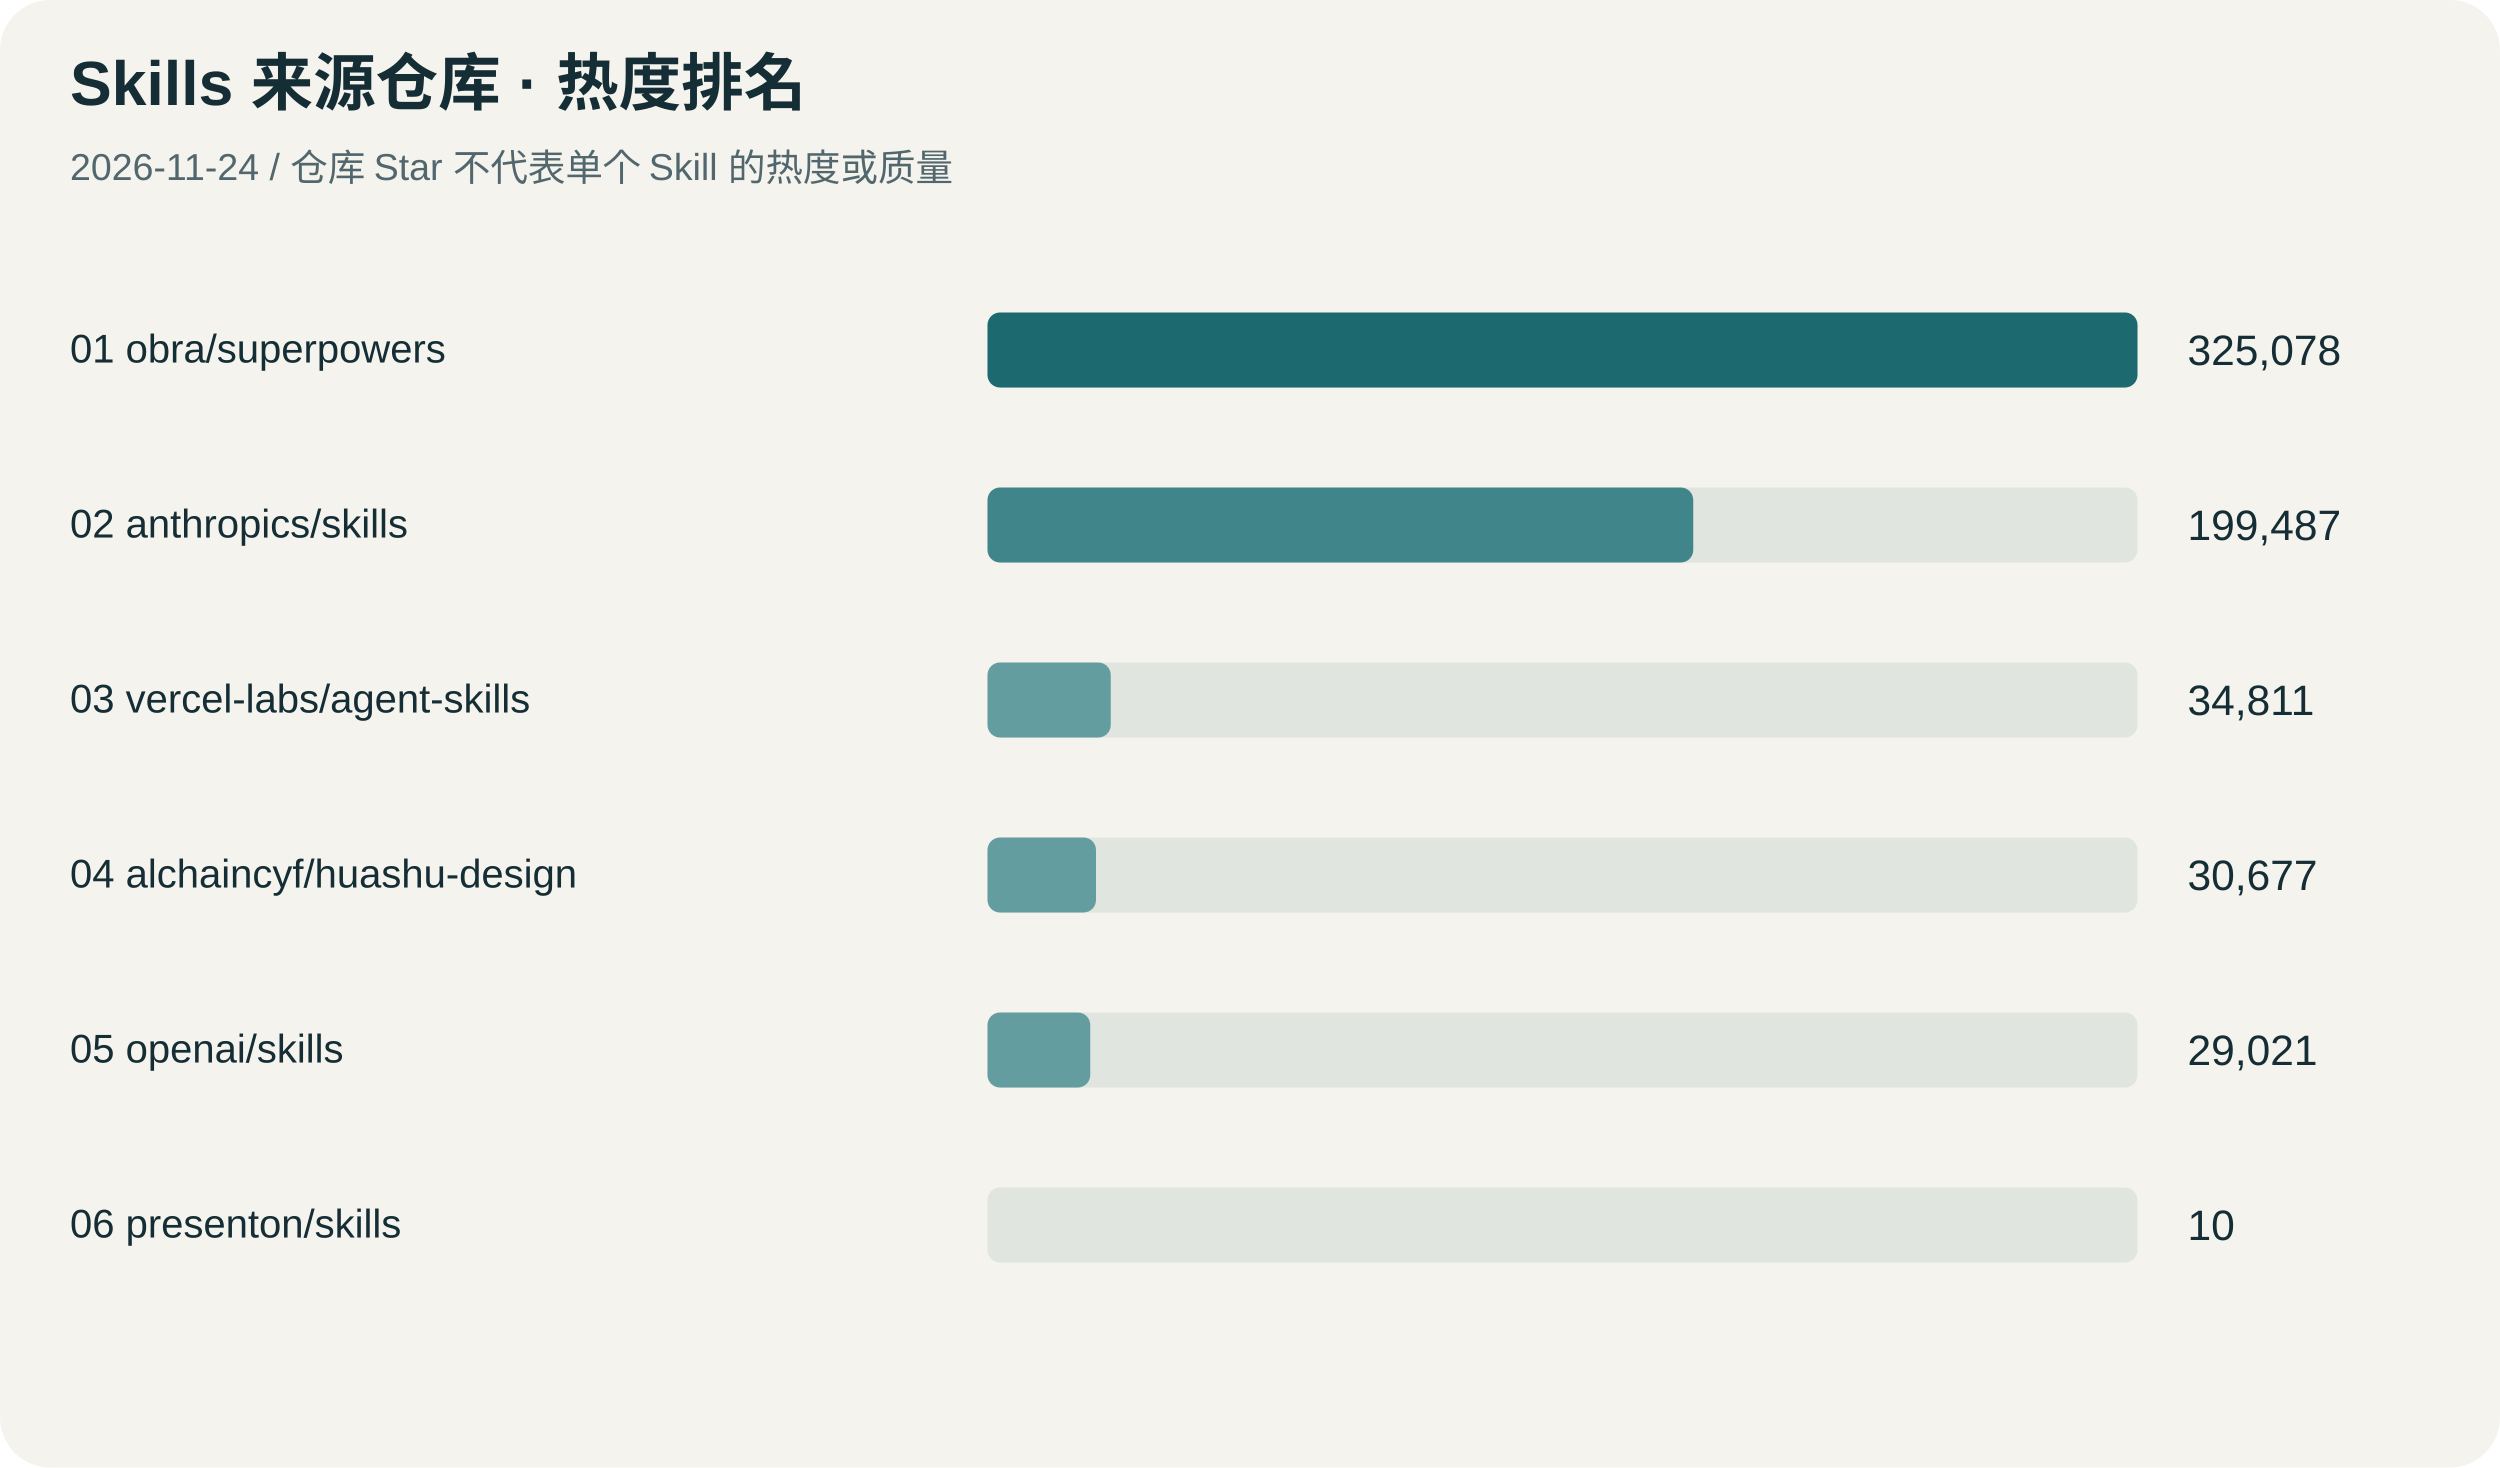
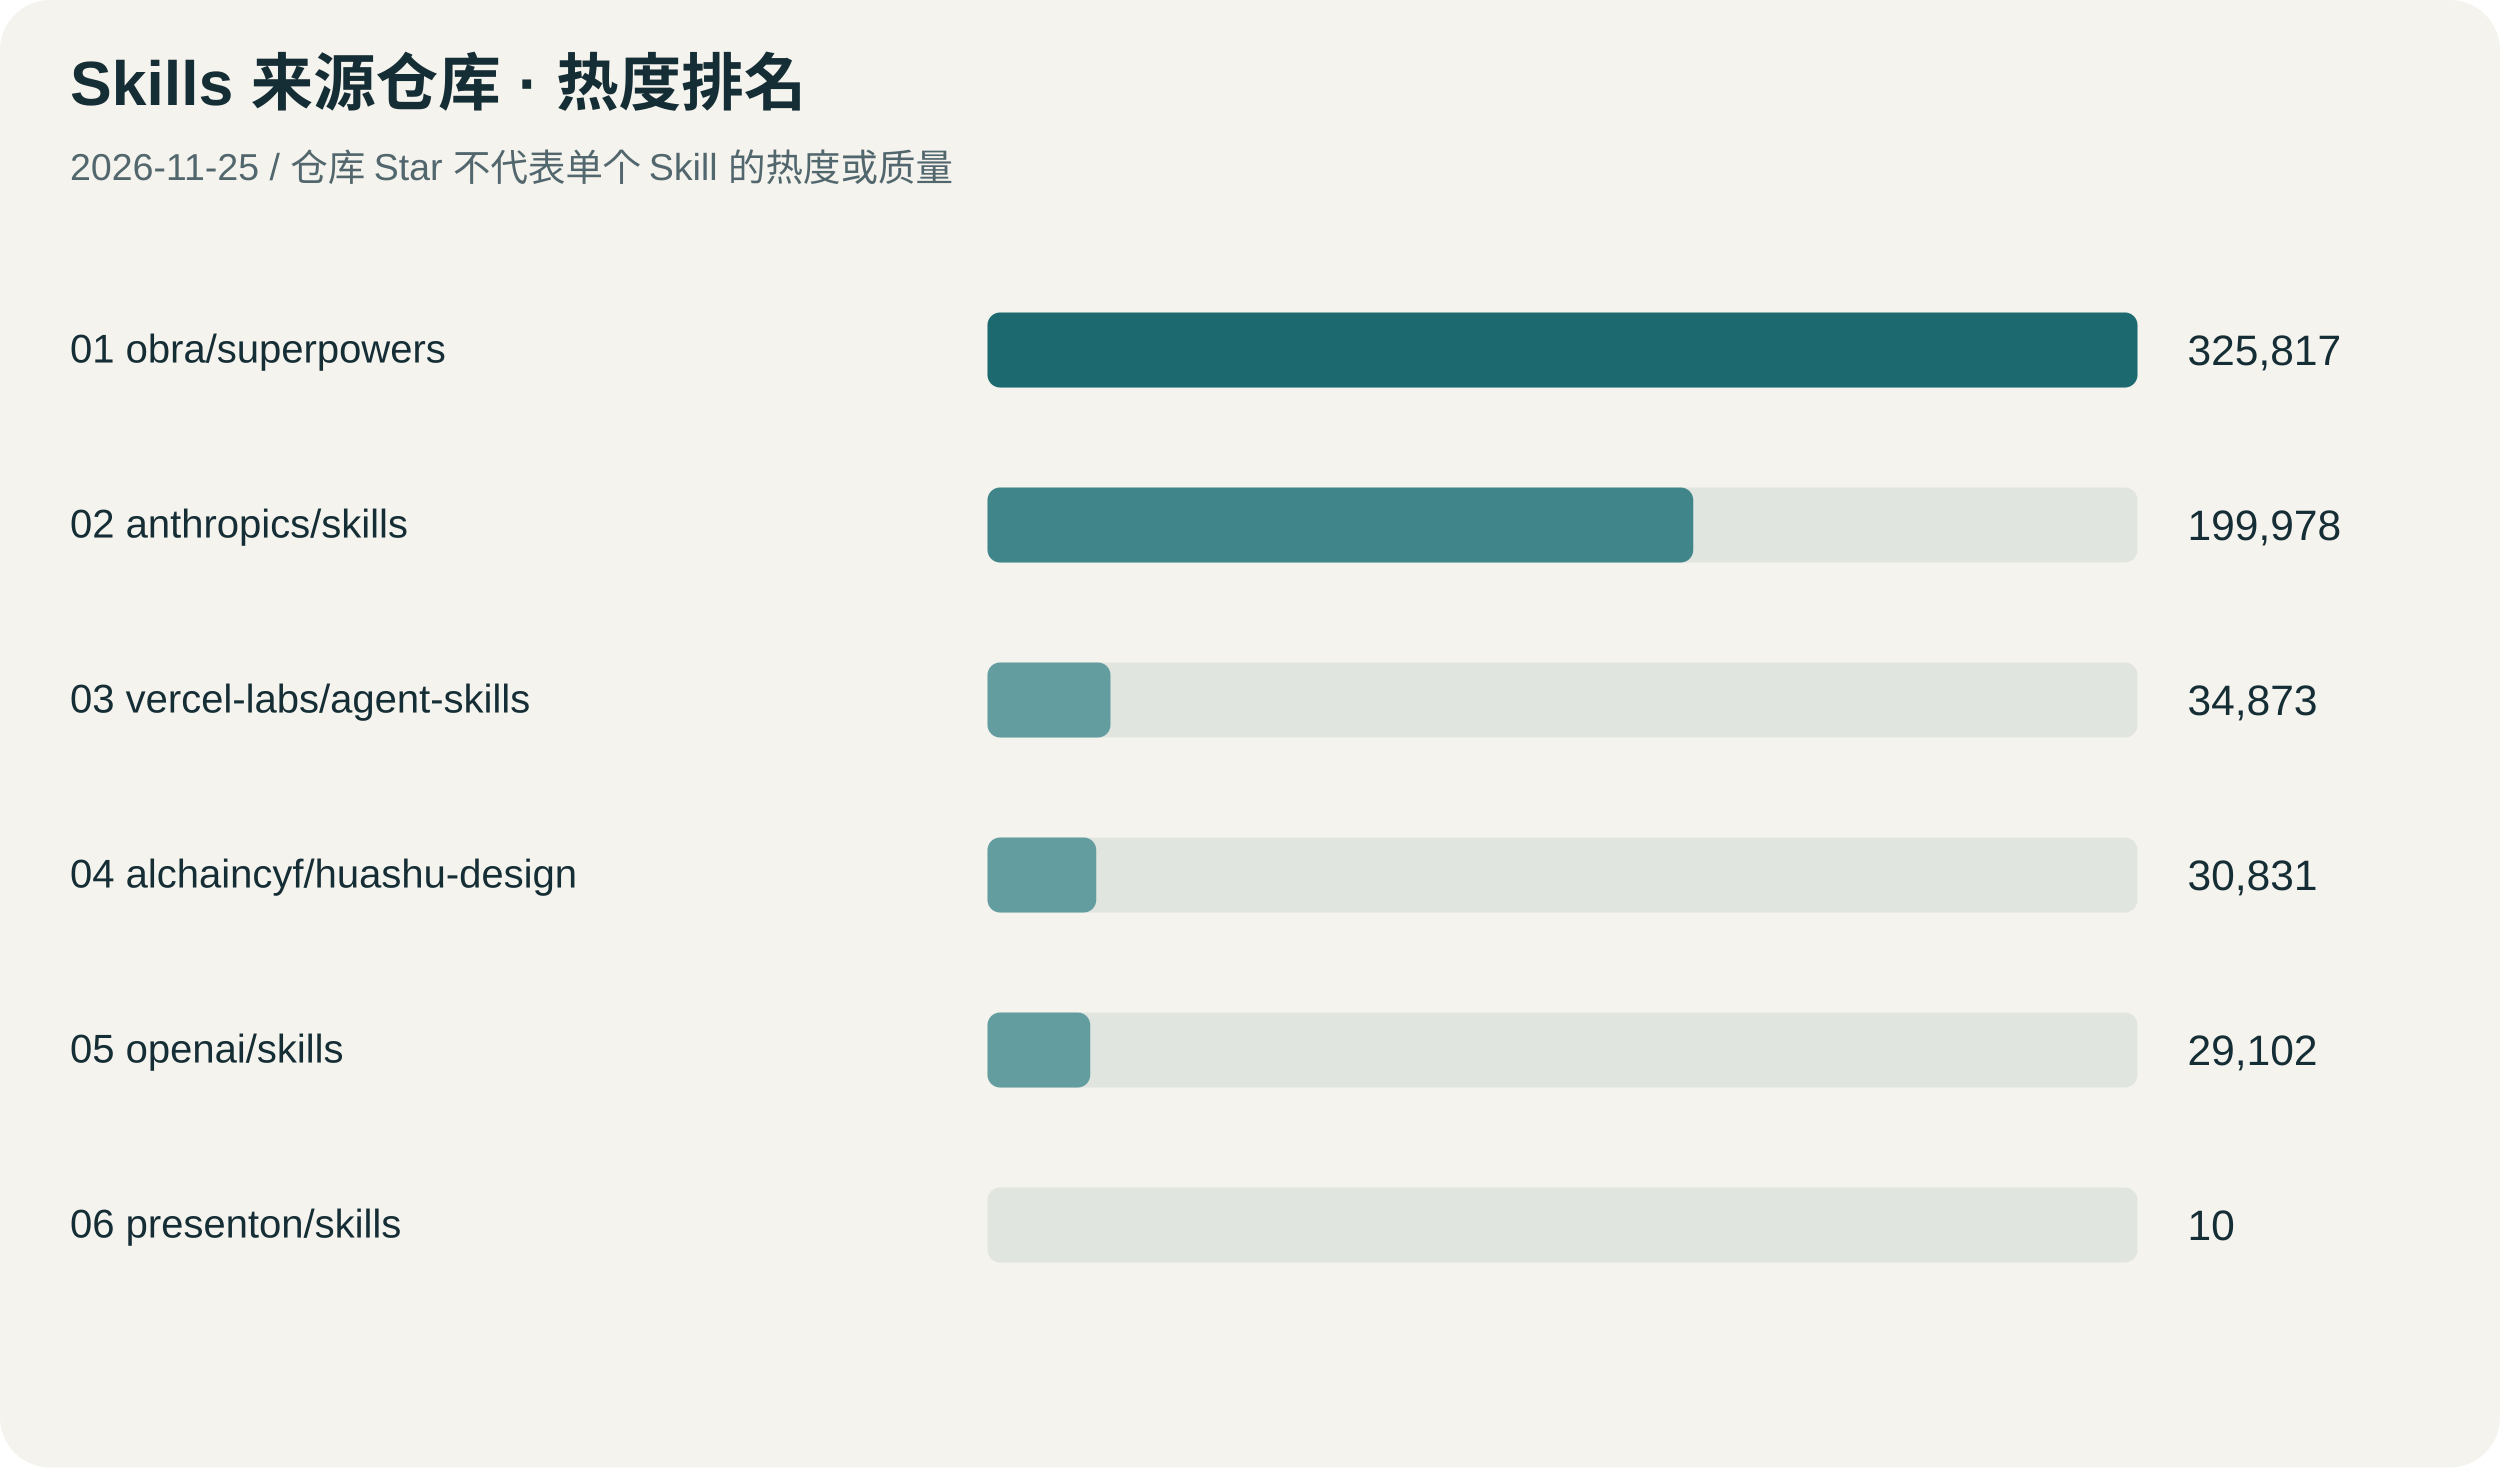
<svg xmlns="http://www.w3.org/2000/svg" viewBox="0 0 1000 587" role="img" aria-labelledby="title desc">
  <rect width="100%" height="100%" rx="20" fill="#f5f3ed" />
  <g font-family="Segoe UI,Microsoft YaHei,Arial,sans-serif" fill="#152d35">
    <text x="28" y="42" font-size="25" font-weight="700">Skills 来源仓库 · 热度排名</text>
-     <text x="28" y="72" font-size="15" fill="#52676d">2026-11-24 / 仓库 Star 不代表单个 Skill 的热度或质量</text>
+     <text x="28" y="72" font-size="15" fill="#52676d">2026-11-25 / 仓库 Star 不代表单个 Skill 的热度或质量</text>
    <text x="28" y="145" font-size="16">01  obra/superpowers</text>
    <rect x="395" y="125" width="460" height="30" rx="5" fill="#e0e5df" />
    <rect x="395" y="125" width="460.0" height="30" rx="5" fill="#1c6970" />
-     <text x="875" y="146" font-size="17">325,078</text>
+     <text x="875" y="146" font-size="17">325,817</text>
    <text x="28" y="215" font-size="16">02  anthropics/skills</text>
    <rect x="395" y="195" width="460" height="30" rx="5" fill="#e0e5df" />
    <rect x="395" y="195" width="282.3" height="30" rx="5" fill="#40858a" />
-     <text x="875" y="216" font-size="17">199,487</text>
+     <text x="875" y="216" font-size="17">199,978</text>
    <text x="28" y="285" font-size="16">03  vercel-labs/agent-skills</text>
    <rect x="395" y="265" width="460" height="30" rx="5" fill="#e0e5df" />
-     <rect x="395" y="265" width="49.3" height="30" rx="5" fill="#639da0" />
-     <text x="875" y="286" font-size="17">34,811</text>
+     <rect x="395" y="265" width="49.2" height="30" rx="5" fill="#639da0" />
+     <text x="875" y="286" font-size="17">34,873</text>
    <text x="28" y="355" font-size="16">04  alchaincyf/huashu-design</text>
    <rect x="395" y="335" width="460" height="30" rx="5" fill="#e0e5df" />
-     <rect x="395" y="335" width="43.4" height="30" rx="5" fill="#639da0" />
-     <text x="875" y="356" font-size="17">30,677</text>
+     <rect x="395" y="335" width="43.5" height="30" rx="5" fill="#639da0" />
+     <text x="875" y="356" font-size="17">30,831</text>
    <text x="28" y="425" font-size="16">05  openai/skills</text>
    <rect x="395" y="405" width="460" height="30" rx="5" fill="#e0e5df" />
    <rect x="395" y="405" width="41.1" height="30" rx="5" fill="#639da0" />
-     <text x="875" y="426" font-size="17">29,021</text>
+     <text x="875" y="426" font-size="17">29,102</text>
    <text x="28" y="495" font-size="16">06  presenton/skills</text>
    <rect x="395" y="475" width="460" height="30" rx="5" fill="#e0e5df" />
    <rect x="395" y="475" width="0.0" height="30" rx="5" fill="#639da0" />
    <text x="875" y="496" font-size="17">10</text>
  </g>
</svg>
